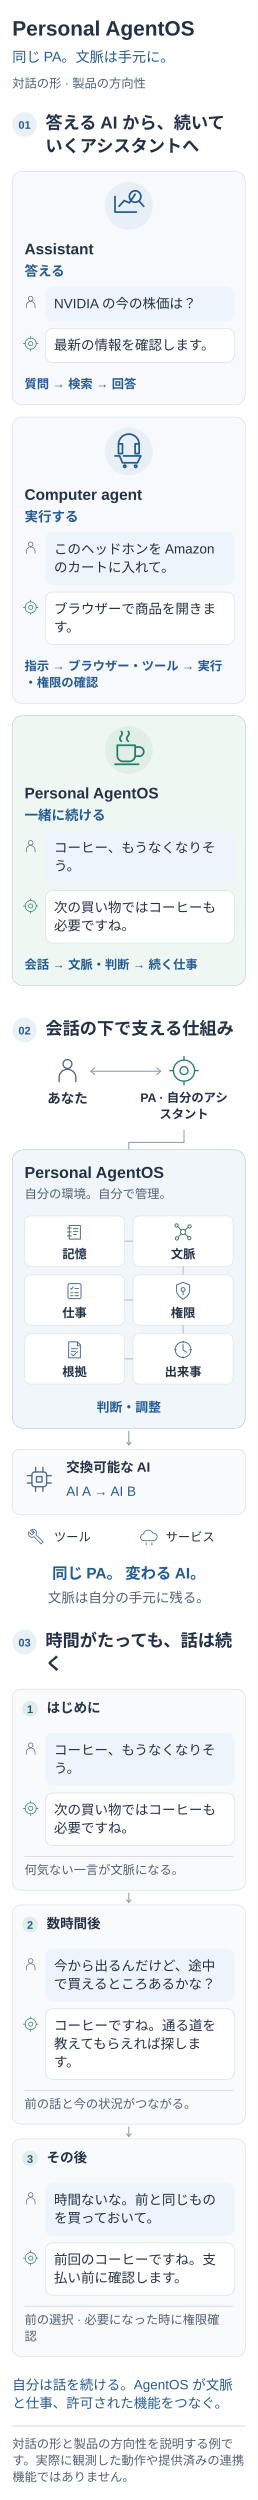
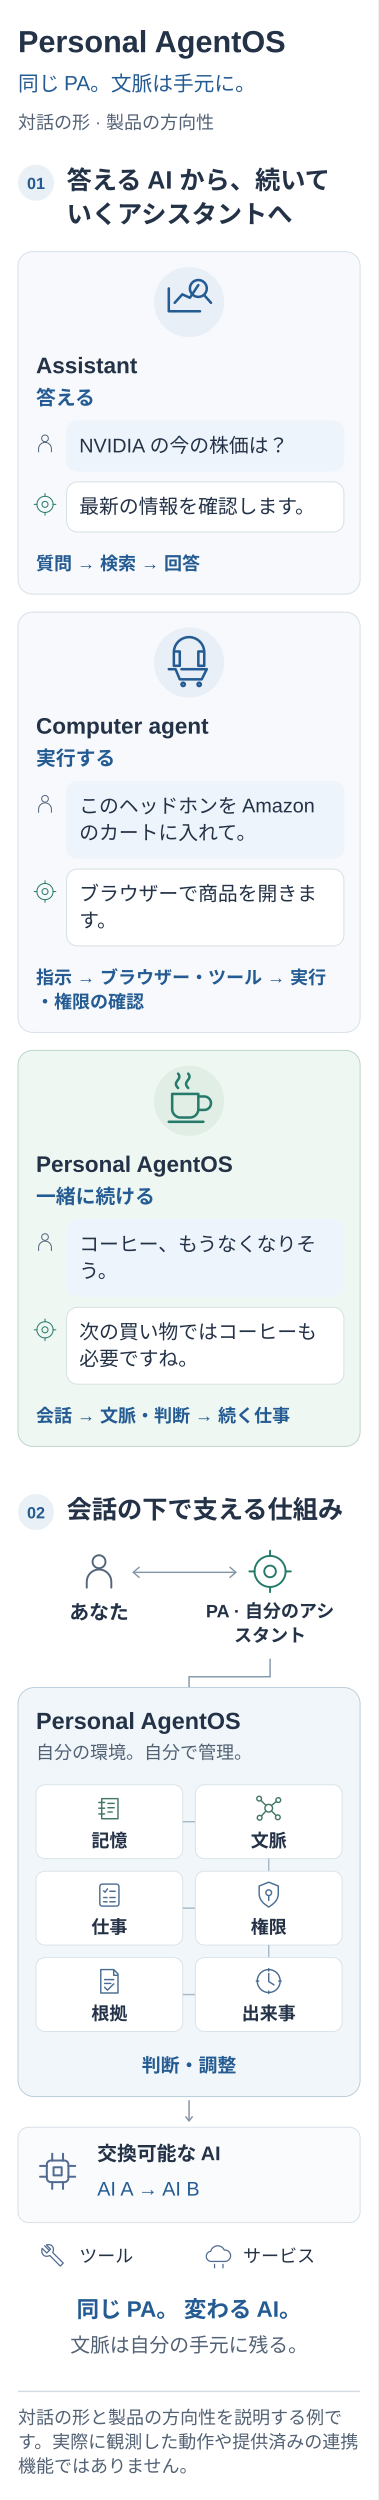
- <svg xmlns="http://www.w3.org/2000/svg" width="420" height="4076" viewBox="0 0 420 4076" role="img" aria-labelledby="title desc">
+ <svg xmlns="http://www.w3.org/2000/svg" width="420" height="2777" viewBox="0 0 420 2777" role="img" aria-labelledby="title desc">
  <style>text{font-family:Arial,"Noto Sans",sans-serif;fill:#243247} .bold{font-weight:700} .muted{fill:#526174} .blue{fill:#245b92}</style>
-   <rect width="420" height="4076" fill="#fff" />
+   <rect width="420" height="2777" fill="#fff" />
  <text x="20" y="58.0" font-size="34" class="bold" text-anchor="start">Personal AgentOS</text>
  <text x="20" y="100.9" font-size="23" class="blue" text-anchor="start">同じ PA。文脈は手元に。</text>
  <text x="20" y="142.95" font-size="20" class="muted" text-anchor="start">対話の形 · 製品の方向性</text>
  <circle cx="40" cy="202.95" r="20" fill="#e9f0f6" stroke="none" />
  <text x="40" y="209.95" font-size="18" class="blue bold" text-anchor="middle">01</text>
  <text x="74" y="209.95" font-size="28" class="bold" text-anchor="start">答える AI から、続いて</text>
  <text x="74" y="247.75" font-size="28" class="bold" text-anchor="start">いくアシスタントへ</text>
  <rect x="20" y="279.55" width="380" height="380.4" rx="16" fill="#f7f9fc" stroke="#d4dce5" />
  <circle cx="210.0" cy="335.55" r="39" fill="#e9eff7" stroke="none" />
  <g transform="translate(180.0 303.55) scale(0.9375)" fill="none" stroke="#245b92" stroke-width="3" stroke-linecap="round" stroke-linejoin="round">
    <path d="M8 45V18m0 27h37M15 35l9-10 9 4 10-15" />
    <circle cx="43" cy="18" r="10" />
    <path d="m50 26 8 9" />
  </g>
  <text x="40" y="414.55" font-size="25" class="bold" text-anchor="start">Assistant</text>
  <text x="40" y="449.55" font-size="22" class="blue bold" text-anchor="start">答える</text>
  <g transform="translate(38 480.55) scale(0.375)" fill="none" stroke="#53657a" stroke-width="3" stroke-linecap="round" stroke-linejoin="round">
    <circle cx="32" cy="17" r="10" />
    <path d="M13 57v-9a19 19 0 0 1 38 0v9" />
  </g>
  <rect x="74" y="467.55" width="308" height="55.7" rx="12" fill="#edf4fb" stroke="#edf4fb" />
  <text x="88" y="502.55" font-size="22" class="" text-anchor="start">NVIDIA の今の株価は？</text>
  <g transform="translate(38 548.25) scale(0.375)" fill="none" stroke="#257a69" stroke-width="3" stroke-linecap="round" stroke-linejoin="round">
    <circle cx="32" cy="32" r="24" />
    <circle cx="32" cy="32" r="9" />
    <path d="M32 0v8m0 48v8M0 32h8m48 0h8" />
  </g>
  <rect x="74" y="535.25" width="308" height="55.7" rx="12" fill="#ffffff" stroke="#d3dedf" />
  <text x="88" y="570.25" font-size="22" class="" text-anchor="start">最新の情報を確認します。</text>
  <text x="40" y="632.95" font-size="20" class="blue bold" text-anchor="start">質問 → 検索 → 回答</text>
  <rect x="20" y="679.95" width="380" height="466.8" rx="16" fill="#f7f9fc" stroke="#d4dce5" />
  <circle cx="210.0" cy="735.95" r="39" fill="#e9eff7" stroke="none" />
  <g transform="translate(180.0 703.95) scale(0.9375)" fill="none" stroke="#245b92" stroke-width="3" stroke-linecap="round" stroke-linejoin="round">
    <path d="M14 29v-7a18 18 0 0 1 36 0v7M14 21h7v17h-7zm29 0h7v17h-7zM8 42h8l5 12h26l6-12H23" />
    <circle cx="25" cy="60" r="2" />
    <circle cx="44" cy="60" r="2" />
  </g>
  <text x="40" y="814.95" font-size="25" class="bold" text-anchor="start">Computer agent</text>
  <text x="40" y="849.95" font-size="22" class="blue bold" text-anchor="start">実行する</text>
  <g transform="translate(38 880.95) scale(0.375)" fill="none" stroke="#53657a" stroke-width="3" stroke-linecap="round" stroke-linejoin="round">
    <circle cx="32" cy="17" r="10" />
    <path d="M13 57v-9a19 19 0 0 1 38 0v9" />
  </g>
  <rect x="74" y="867.95" width="308" height="85.4" rx="12" fill="#edf4fb" stroke="#edf4fb" />
  <text x="88" y="902.95" font-size="22" class="" text-anchor="start">このヘッドホンを Amazon</text>
  <text x="88" y="932.65" font-size="22" class="" text-anchor="start">のカートに入れて。</text>
  <g transform="translate(38 978.35) scale(0.375)" fill="none" stroke="#257a69" stroke-width="3" stroke-linecap="round" stroke-linejoin="round">
    <circle cx="32" cy="32" r="24" />
    <circle cx="32" cy="32" r="9" />
    <path d="M32 0v8m0 48v8M0 32h8m48 0h8" />
  </g>
  <rect x="74" y="965.35" width="308" height="85.4" rx="12" fill="#ffffff" stroke="#d3dedf" />
  <text x="88" y="1000.35" font-size="22" class="" text-anchor="start">ブラウザーで商品を開きま</text>
  <text x="88" y="1030.05" font-size="22" class="" text-anchor="start">す。</text>
  <text x="40" y="1092.75" font-size="20" class="blue bold" text-anchor="start">指示 → ブラウザー・ツール → 実行</text>
  <text x="40" y="1119.75" font-size="20" class="blue bold" text-anchor="start">・権限の確認</text>
  <rect x="20" y="1166.75" width="380" height="439.8" rx="16" fill="#eff7f3" stroke="#b7d1c5" />
  <circle cx="210.0" cy="1222.75" r="39" fill="#e0eee6" stroke="none" />
  <g transform="translate(180.0 1190.75) scale(0.9375)" fill="none" stroke="#257a69" stroke-width="3" stroke-linecap="round" stroke-linejoin="round">
    <path d="M12 26h31v18a10 10 0 0 1-10 10H22a10 10 0 0 1-10-10zM43 29h7a8 8 0 0 1 0 16h-7M8 59h41M19 19c-8-8 6-10 0-17M31 19c-8-8 6-10 0-17" />
  </g>
  <text x="40" y="1301.75" font-size="25" class="bold" text-anchor="start">Personal AgentOS</text>
  <text x="40" y="1336.75" font-size="22" class="blue bold" text-anchor="start">一緒に続ける</text>
  <g transform="translate(38 1367.75) scale(0.375)" fill="none" stroke="#53657a" stroke-width="3" stroke-linecap="round" stroke-linejoin="round">
    <circle cx="32" cy="17" r="10" />
    <path d="M13 57v-9a19 19 0 0 1 38 0v9" />
  </g>
  <rect x="74" y="1354.75" width="308" height="85.4" rx="12" fill="#edf4fb" stroke="#edf4fb" />
  <text x="88" y="1389.75" font-size="22" class="" text-anchor="start">コーヒー、もうなくなりそ</text>
  <text x="88" y="1419.45" font-size="22" class="" text-anchor="start">う。</text>
  <g transform="translate(38 1465.15) scale(0.375)" fill="none" stroke="#257a69" stroke-width="3" stroke-linecap="round" stroke-linejoin="round">
    <circle cx="32" cy="32" r="24" />
    <circle cx="32" cy="32" r="9" />
    <path d="M32 0v8m0 48v8M0 32h8m48 0h8" />
  </g>
  <rect x="74" y="1452.15" width="308" height="85.4" rx="12" fill="#ffffff" stroke="#d3dedf" />
  <text x="88" y="1487.15" font-size="22" class="" text-anchor="start">次の買い物ではコーヒーも</text>
  <text x="88" y="1516.85" font-size="22" class="" text-anchor="start">必要ですね。</text>
  <text x="40" y="1579.55" font-size="20" class="blue bold" text-anchor="start">会話 → 文脈・判断 → 続く仕事</text>
  <circle cx="40" cy="1679.55" r="20" fill="#e9f0f6" stroke="none" />
  <text x="40" y="1686.55" font-size="18" class="blue bold" text-anchor="middle">02</text>
  <text x="74" y="1686.55" font-size="28" class="bold" text-anchor="start">会話の下で支える仕組み</text>
  <g transform="translate(87 1722.55) scale(0.71875)" fill="none" stroke="#53657a" stroke-width="3" stroke-linecap="round" stroke-linejoin="round">
    <circle cx="32" cy="17" r="10" />
    <path d="M13 57v-9a19 19 0 0 1 38 0v9" />
  </g>
  <g transform="translate(277 1722.55) scale(0.71875)" fill="none" stroke="#257a69" stroke-width="3" stroke-linecap="round" stroke-linejoin="round">
    <circle cx="32" cy="32" r="24" />
    <circle cx="32" cy="32" r="9" />
    <path d="M32 0v8m0 48v8M0 32h8m48 0h8" />
  </g>
  <path d="M148 1746.55H262" fill="none" stroke="#8296a9" stroke-width="1.6" />
  <path d="M155 1740.55L148 1746.55L155 1752.55M255 1740.55L262 1746.55L255 1752.55" fill="none" stroke="#8296a9" stroke-width="1.6" />
  <text x="110" y="1798.55" font-size="22" class="bold" text-anchor="middle">あなた</text>
  <text x="300" y="1796.55" font-size="20" class="bold" text-anchor="middle">PA · 自分のアシ</text>
  <text x="300" y="1823.55" font-size="20" class="bold" text-anchor="middle">スタント</text>
  <path d="M300 1842.55V1862.55H210.0V1874.55" fill="none" stroke="#8296a9" stroke-width="1.6" />
  <rect x="20" y="1874.55" width="380" height="454.35" rx="18" fill="#f0f6f9" stroke="#b6cad9" />
  <text x="40" y="1920.55" font-size="26" class="bold" text-anchor="start">Personal AgentOS</text>
  <text x="40" y="1953.55" font-size="20" class="muted" text-anchor="start">自分の環境。自分で管理。</text>
  <rect x="40.0" y="1982.55" width="163.0" height="82" rx="10" fill="#fff" stroke="#d8e1e7" />
  <g transform="translate(104.5 1991.55) scale(0.53125)" fill="none" stroke="#427665" stroke-width="3" stroke-linecap="round" stroke-linejoin="round">
    <path d="M16 12h34v42H16zM10 20h12m-12 12h12m-12 12h12M29 22h13m-13 9h13m-13 9h9" />
  </g>
  <text x="121.5" y="2051.55" font-size="20" class="bold" text-anchor="middle">記憶</text>
  <path d="M203.0 2023.55H217.0" fill="none" stroke="#a7bac6" stroke-width="1.6" />
  <rect x="217.0" y="1982.55" width="163.0" height="82" rx="10" fill="#fff" stroke="#d8e1e7" />
  <g transform="translate(281.5 1991.55) scale(0.53125)" fill="none" stroke="#427665" stroke-width="3" stroke-linecap="round" stroke-linejoin="round">
    <circle cx="32" cy="32" r="8" />
    <circle cx="12" cy="12" r="5" />
    <circle cx="52" cy="15" r="5" />
    <circle cx="13" cy="52" r="5" />
    <circle cx="51" cy="51" r="5" />
    <path d="m16 16 10 10m12 0 10-8M17 48l9-10m12 0 9 9" />
  </g>
  <text x="298.5" y="2051.55" font-size="20" class="bold" text-anchor="middle">文脈</text>
  <path d="M298.5 2064.55V2078.55" fill="none" stroke="#a7bac6" stroke-width="1.6" />
  <rect x="40.0" y="2078.55" width="163.0" height="82" rx="10" fill="#fff" stroke="#d8e1e7" />
  <g transform="translate(104.5 2087.55) scale(0.53125)" fill="none" stroke="#496d92" stroke-width="3" stroke-linecap="round" stroke-linejoin="round">
    <rect x="12" y="10" width="40" height="46" rx="5" />
    <path d="m20 24 3 3 5-7m5 5h11M20 38h7m6 0h11M20 47h7m6 0h11" />
  </g>
  <text x="121.5" y="2147.55" font-size="20" class="bold" text-anchor="middle">仕事</text>
  <path d="M203.0 2119.55H217.0" fill="none" stroke="#a7bac6" stroke-width="1.6" />
  <rect x="217.0" y="2078.55" width="163.0" height="82" rx="10" fill="#fff" stroke="#d8e1e7" />
  <g transform="translate(281.5 2087.55) scale(0.53125)" fill="none" stroke="#496d92" stroke-width="3" stroke-linecap="round" stroke-linejoin="round">
    <path d="M32 6 52 14v16c0 13-9 21-20 28-11-7-20-15-20-28V14z" />
    <circle cx="32" cy="28" r="6" />
    <path d="M32 34v10" />
  </g>
  <text x="298.5" y="2147.55" font-size="20" class="bold" text-anchor="middle">権限</text>
  <path d="M298.5 2160.55V2174.55" fill="none" stroke="#a7bac6" stroke-width="1.6" />
  <rect x="40.0" y="2174.55" width="163.0" height="82" rx="10" fill="#fff" stroke="#d8e1e7" />
  <g transform="translate(104.5 2183.55) scale(0.53125)" fill="none" stroke="#496d92" stroke-width="3" stroke-linecap="round" stroke-linejoin="round">
    <path d="M14 8h27l9 9v40H14zM41 8v12h9M22 29h19m-19 8h13m-13 8 6 6 13-13" />
  </g>
  <text x="121.5" y="2243.55" font-size="20" class="bold" text-anchor="middle">根拠</text>
  <path d="M203.0 2215.55H217.0" fill="none" stroke="#a7bac6" stroke-width="1.6" />
  <rect x="217.0" y="2174.55" width="163.0" height="82" rx="10" fill="#fff" stroke="#d8e1e7" />
  <g transform="translate(281.5 2183.55) scale(0.53125)" fill="none" stroke="#496d92" stroke-width="3" stroke-linecap="round" stroke-linejoin="round">
    <circle cx="32" cy="32" r="24" />
    <path d="M32 16v17l11 7M6 32h5m42 0h5M32 6v5m0 42v5" />
  </g>
  <text x="298.5" y="2243.55" font-size="20" class="bold" text-anchor="middle">出来事</text>
  <text x="210.0" y="2301.55" font-size="21" class="blue bold" text-anchor="middle">判断・調整</text>
  <path d="M210.0 2332.9 L210.0 2355.9" fill="none" stroke="#8492a3" stroke-width="1.6" />
  <path d="M206.0 2350.9 L210.0 2355.9 L214.0 2350.9" fill="none" stroke="#8492a3" stroke-width="1.6" />
  <rect x="20" y="2362.9" width="380" height="106" rx="12" fill="#fafbfd" stroke="#d4dce5" />
  <g transform="translate(40 2387.9) scale(0.75)" fill="none" stroke="#526b91" stroke-width="3" stroke-linecap="round" stroke-linejoin="round">
    <rect x="16" y="16" width="32" height="32" rx="6" />
    <path d="M24 6v10m16-10v10M24 48v10m16-10v10M6 24h10M6 40h10m32-16h10M48 40h10M26 26h12v12H26z" />
  </g>
  <text x="108" y="2399.9" font-size="22" class="bold" text-anchor="start">交換可能な AI</text>
  <text x="108" y="2438.9" font-size="22" class="blue" text-anchor="start">AI A  →  AI B</text>
  <g transform="translate(44 2490.9) scale(0.46875)" fill="none" stroke="#526b91" stroke-width="3" stroke-linecap="round" stroke-linejoin="round">
    <path d="m12 8 11 11-6 6L6 14c-4 14 6 23 18 17l25 25 7-7-25-25C37 12 28 2 16 6l10 10-7 7" />
  </g>
  <text x="88" y="2512.9" font-size="20" class="" text-anchor="start">ツール</text>
  <g transform="translate(228 2490.9) scale(0.46875)" fill="none" stroke="#526b91" stroke-width="3" stroke-linecap="round" stroke-linejoin="round">
    <path d="M16 45a12 12 0 0 1-3-24 17 17 0 0 1 32-3 13 13 0 0 1 3 27H16zM22 52v8m20-8v8" />
  </g>
  <text x="270" y="2512.9" font-size="20" class="" text-anchor="start">サービス</text>
  <text x="210.0" y="2573.9" font-size="25" class="blue bold" text-anchor="middle">同じ PA。 変わる AI。</text>
  <text x="210.0" y="2612.65" font-size="22" class="muted" text-anchor="middle">文脈は自分の手元に残る。</text>
-   <circle cx="40" cy="2677.35" r="20" fill="#e9f0f6" stroke="none" />
-   <text x="40" y="2684.35" font-size="18" class="blue bold" text-anchor="middle">03</text>
-   <text x="74" y="2684.35" font-size="28" class="bold" text-anchor="start">時間がたっても、話は続</text>
-   <text x="74" y="2722.15" font-size="28" class="bold" text-anchor="start">く</text>
-   <rect x="20" y="2753.95" width="380" height="327.8" rx="14" fill="#f8fafb" stroke="#d4dce5" />
-   <circle cx="49" cy="2785.95" r="13" fill="#e1eee8" stroke="none" />
-   <text x="49" y="2792.95" font-size="18" class="blue bold" text-anchor="middle">1</text>
-   <text x="76" y="2791.95" font-size="22" class="bold" text-anchor="start">はじめに</text>
-   <g transform="translate(38 2838.95) scale(0.375)" fill="none" stroke="#53657a" stroke-width="3" stroke-linecap="round" stroke-linejoin="round">
-     <circle cx="32" cy="17" r="10" />
-     <path d="M13 57v-9a19 19 0 0 1 38 0v9" />
-   </g>
-   <rect x="74" y="2825.95" width="308" height="85.4" rx="12" fill="#edf4fb" stroke="#edf4fb" />
-   <text x="88" y="2860.95" font-size="22" class="" text-anchor="start">コーヒー、もうなくなりそ</text>
-   <text x="88" y="2890.65" font-size="22" class="" text-anchor="start">う。</text>
-   <g transform="translate(38 2936.35) scale(0.375)" fill="none" stroke="#257a69" stroke-width="3" stroke-linecap="round" stroke-linejoin="round">
-     <circle cx="32" cy="32" r="24" />
-     <circle cx="32" cy="32" r="9" />
-     <path d="M32 0v8m0 48v8M0 32h8m48 0h8" />
-   </g>
-   <rect x="74" y="2923.35" width="308" height="85.4" rx="12" fill="#ffffff" stroke="#d3dedf" />
-   <text x="88" y="2958.35" font-size="22" class="" text-anchor="start">次の買い物ではコーヒーも</text>
-   <text x="88" y="2988.05" font-size="22" class="" text-anchor="start">必要ですね。</text>
-   <path d="M40 3026.75H380" fill="none" stroke="#d4dce5" stroke-width="1.6" />
-   <text x="40" y="3055.75" font-size="20" class="muted" text-anchor="start">何気ない一言が文脈になる。</text>
-   <path d="M210.0 3085.75 L210.0 3101.75" fill="none" stroke="#8492a3" stroke-width="1.6" />
-   <path d="M206.0 3096.75 L210.0 3101.75 L214.0 3096.75" fill="none" stroke="#8492a3" stroke-width="1.6" />
-   <rect x="20" y="3105.75" width="380" height="357.5" rx="14" fill="#f8fafb" stroke="#d4dce5" />
-   <circle cx="49" cy="3137.75" r="13" fill="#e1eee8" stroke="none" />
-   <text x="49" y="3144.75" font-size="18" class="blue bold" text-anchor="middle">2</text>
-   <text x="76" y="3143.75" font-size="22" class="bold" text-anchor="start">数時間後</text>
-   <g transform="translate(38 3190.75) scale(0.375)" fill="none" stroke="#53657a" stroke-width="3" stroke-linecap="round" stroke-linejoin="round">
-     <circle cx="32" cy="17" r="10" />
-     <path d="M13 57v-9a19 19 0 0 1 38 0v9" />
-   </g>
-   <rect x="74" y="3177.75" width="308" height="85.4" rx="12" fill="#edf4fb" stroke="#edf4fb" />
-   <text x="88" y="3212.75" font-size="22" class="" text-anchor="start">今から出るんだけど、途中</text>
-   <text x="88" y="3242.45" font-size="22" class="" text-anchor="start">で買えるところあるかな？</text>
-   <g transform="translate(38 3288.15) scale(0.375)" fill="none" stroke="#257a69" stroke-width="3" stroke-linecap="round" stroke-linejoin="round">
-     <circle cx="32" cy="32" r="24" />
-     <circle cx="32" cy="32" r="9" />
-     <path d="M32 0v8m0 48v8M0 32h8m48 0h8" />
-   </g>
-   <rect x="74" y="3275.15" width="308" height="115.1" rx="12" fill="#ffffff" stroke="#d3dedf" />
-   <text x="88" y="3310.15" font-size="22" class="" text-anchor="start">コーヒーですね。通る道を</text>
-   <text x="88" y="3339.85" font-size="22" class="" text-anchor="start">教えてもらえれば探しま</text>
-   <text x="88" y="3369.55" font-size="22" class="" text-anchor="start">す。</text>
-   <path d="M40 3408.25H380" fill="none" stroke="#d4dce5" stroke-width="1.6" />
-   <text x="40" y="3437.25" font-size="20" class="muted" text-anchor="start">前の話と今の状況がつながる。</text>
-   <path d="M210.0 3467.25 L210.0 3483.25" fill="none" stroke="#8492a3" stroke-width="1.6" />
-   <path d="M206.0 3478.25 L210.0 3483.25 L214.0 3478.25" fill="none" stroke="#8492a3" stroke-width="1.6" />
-   <rect x="20" y="3487.25" width="380" height="354.8" rx="14" fill="#f8fafb" stroke="#d4dce5" />
-   <circle cx="49" cy="3519.25" r="13" fill="#e1eee8" stroke="none" />
-   <text x="49" y="3526.25" font-size="18" class="blue bold" text-anchor="middle">3</text>
-   <text x="76" y="3525.25" font-size="22" class="bold" text-anchor="start">その後</text>
-   <g transform="translate(38 3572.25) scale(0.375)" fill="none" stroke="#53657a" stroke-width="3" stroke-linecap="round" stroke-linejoin="round">
-     <circle cx="32" cy="17" r="10" />
-     <path d="M13 57v-9a19 19 0 0 1 38 0v9" />
-   </g>
-   <rect x="74" y="3559.25" width="308" height="85.4" rx="12" fill="#edf4fb" stroke="#edf4fb" />
-   <text x="88" y="3594.25" font-size="22" class="" text-anchor="start">時間ないな。前と同じもの</text>
-   <text x="88" y="3623.95" font-size="22" class="" text-anchor="start">を買っておいて。</text>
-   <g transform="translate(38 3669.65) scale(0.375)" fill="none" stroke="#257a69" stroke-width="3" stroke-linecap="round" stroke-linejoin="round">
-     <circle cx="32" cy="32" r="24" />
-     <circle cx="32" cy="32" r="9" />
-     <path d="M32 0v8m0 48v8M0 32h8m48 0h8" />
-   </g>
-   <rect x="74" y="3656.65" width="308" height="85.4" rx="12" fill="#ffffff" stroke="#d3dedf" />
-   <text x="88" y="3691.65" font-size="22" class="" text-anchor="start">前回のコーヒーですね。支</text>
-   <text x="88" y="3721.35" font-size="22" class="" text-anchor="start">払い前に確認します。</text>
-   <path d="M40 3760.05H380" fill="none" stroke="#d4dce5" stroke-width="1.6" />
-   <text x="40" y="3789.05" font-size="20" class="muted" text-anchor="start">前の選択 · 必要になった時に権限確</text>
-   <text x="40" y="3816.05" font-size="20" class="muted" text-anchor="start">認</text>
-   <text x="20" y="3896.05" font-size="22" class="blue" text-anchor="start">自分は話を続ける。AgentOS が文脈</text>
-   <text x="20" y="3925.75" font-size="22" class="blue" text-anchor="start">と仕事、許可された機能をつなぐ。</text>
-   <path d="M20 3955.45H400" fill="none" stroke="#d4dce5" stroke-width="1.6" />
-   <text x="20" y="3991.45" font-size="20" class="muted" text-anchor="start">対話の形と製品の方向性を説明する例で</text>
-   <text x="20" y="4018.45" font-size="20" class="muted" text-anchor="start">す。実際に観測した動作や提供済みの連携</text>
-   <text x="20" y="4045.45" font-size="20" class="muted" text-anchor="start">機能ではありません。</text>
+   <path d="M20 2656.35H400" fill="none" stroke="#d4dce5" stroke-width="1.6" />
+   <text x="20" y="2692.35" font-size="20" class="muted" text-anchor="start">対話の形と製品の方向性を説明する例で</text>
+   <text x="20" y="2719.35" font-size="20" class="muted" text-anchor="start">す。実際に観測した動作や提供済みの連携</text>
+   <text x="20" y="2746.35" font-size="20" class="muted" text-anchor="start">機能ではありません。</text>
</svg>
